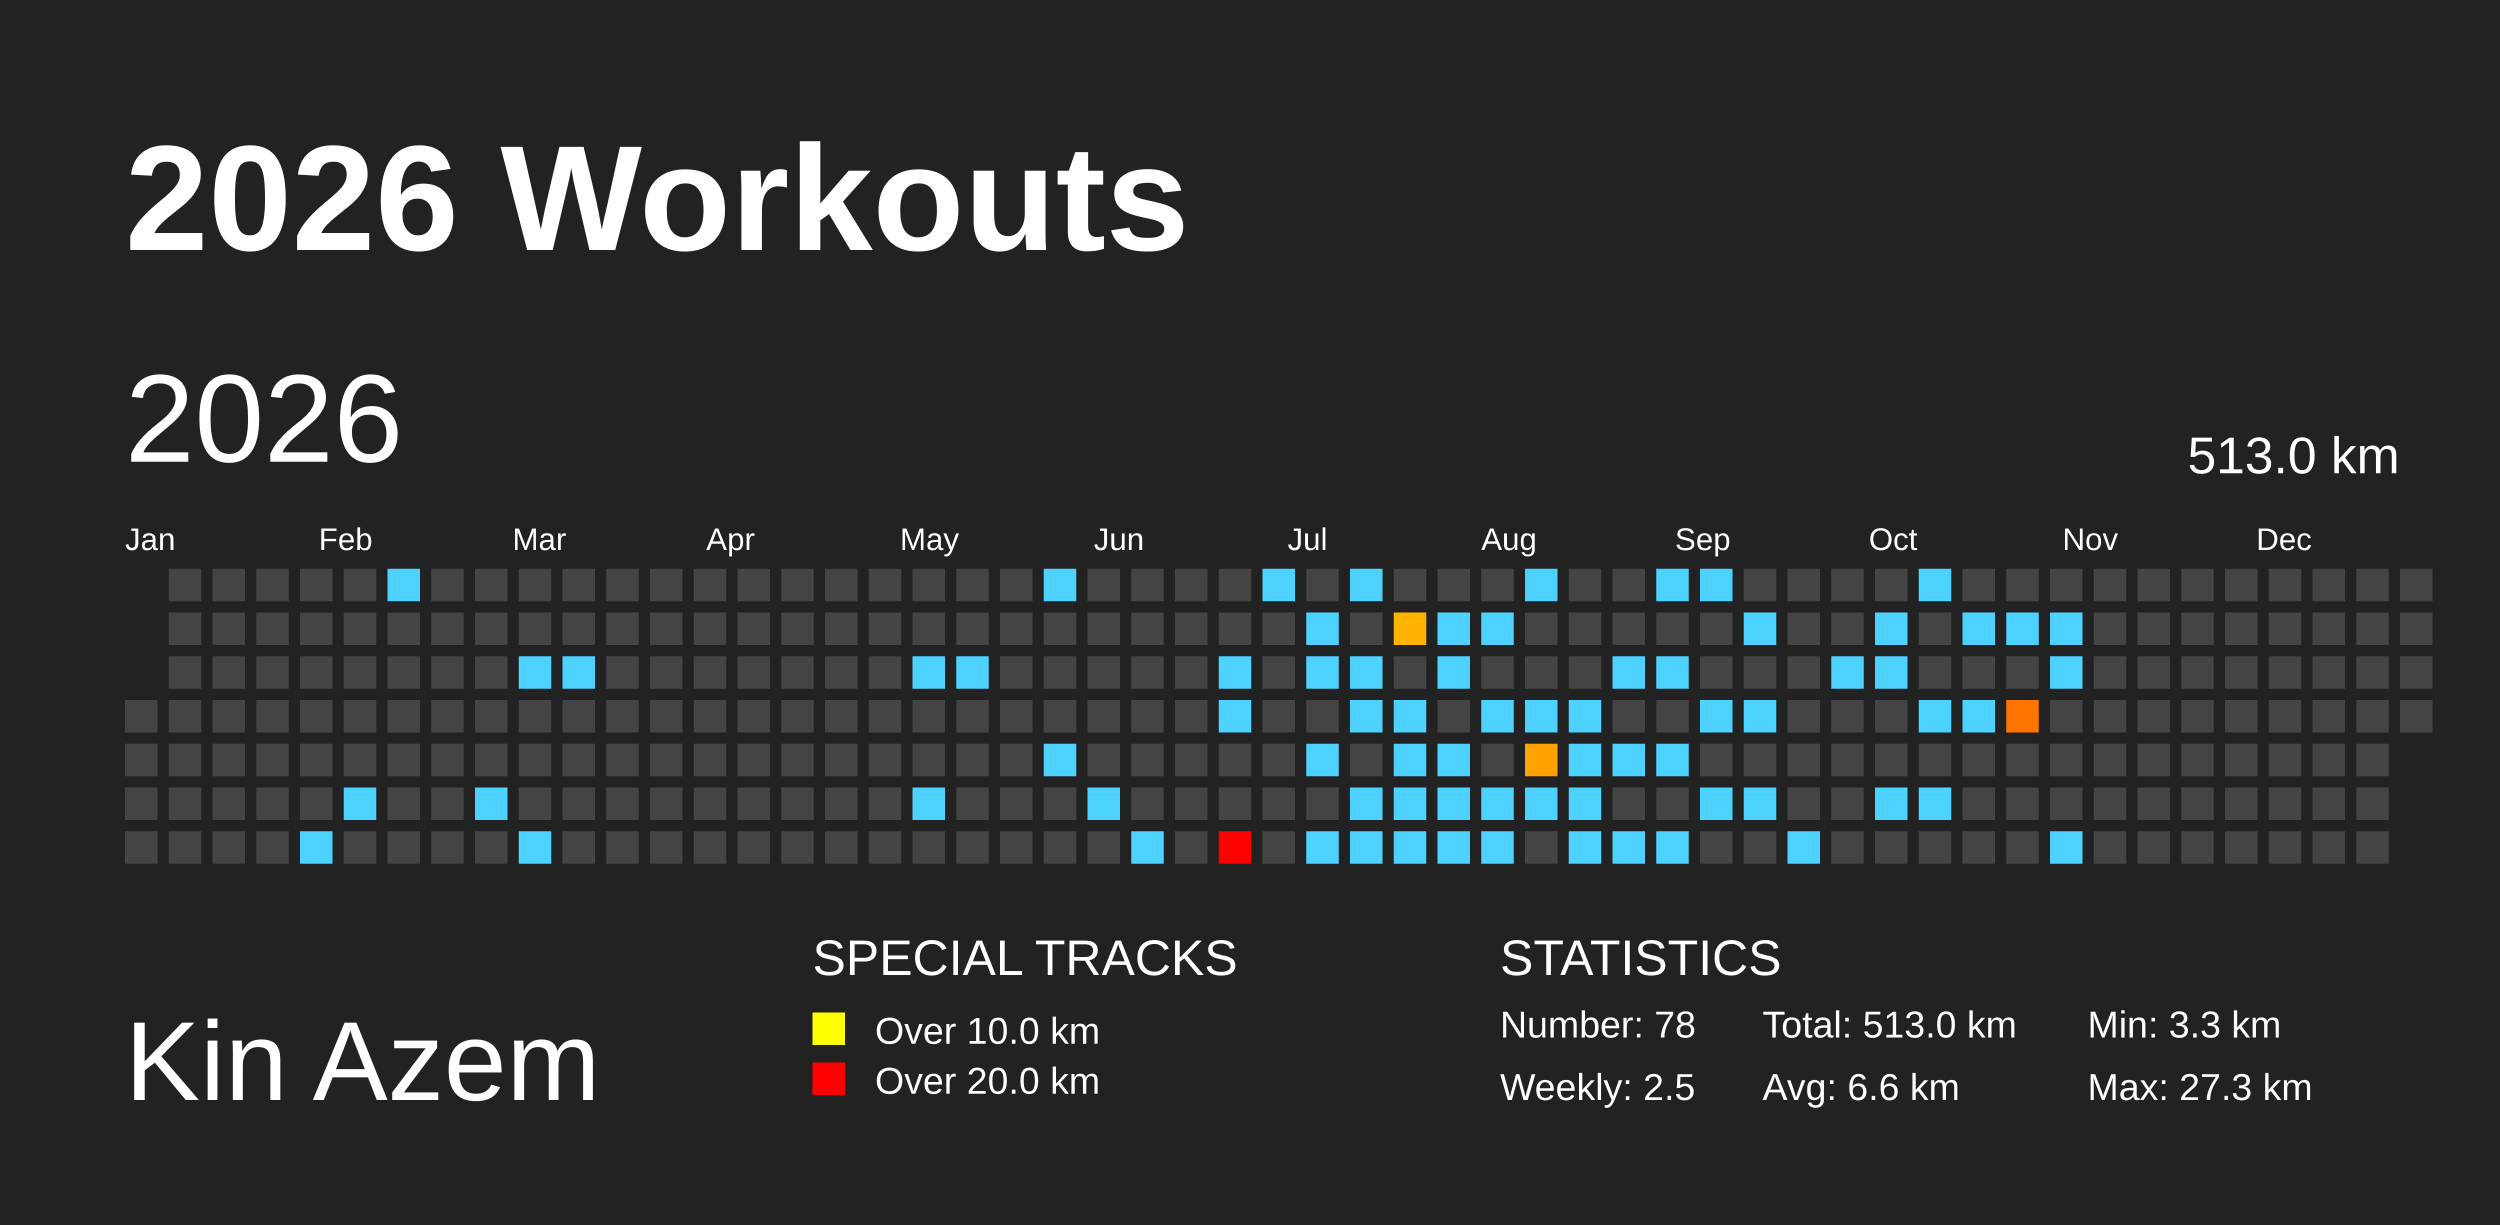
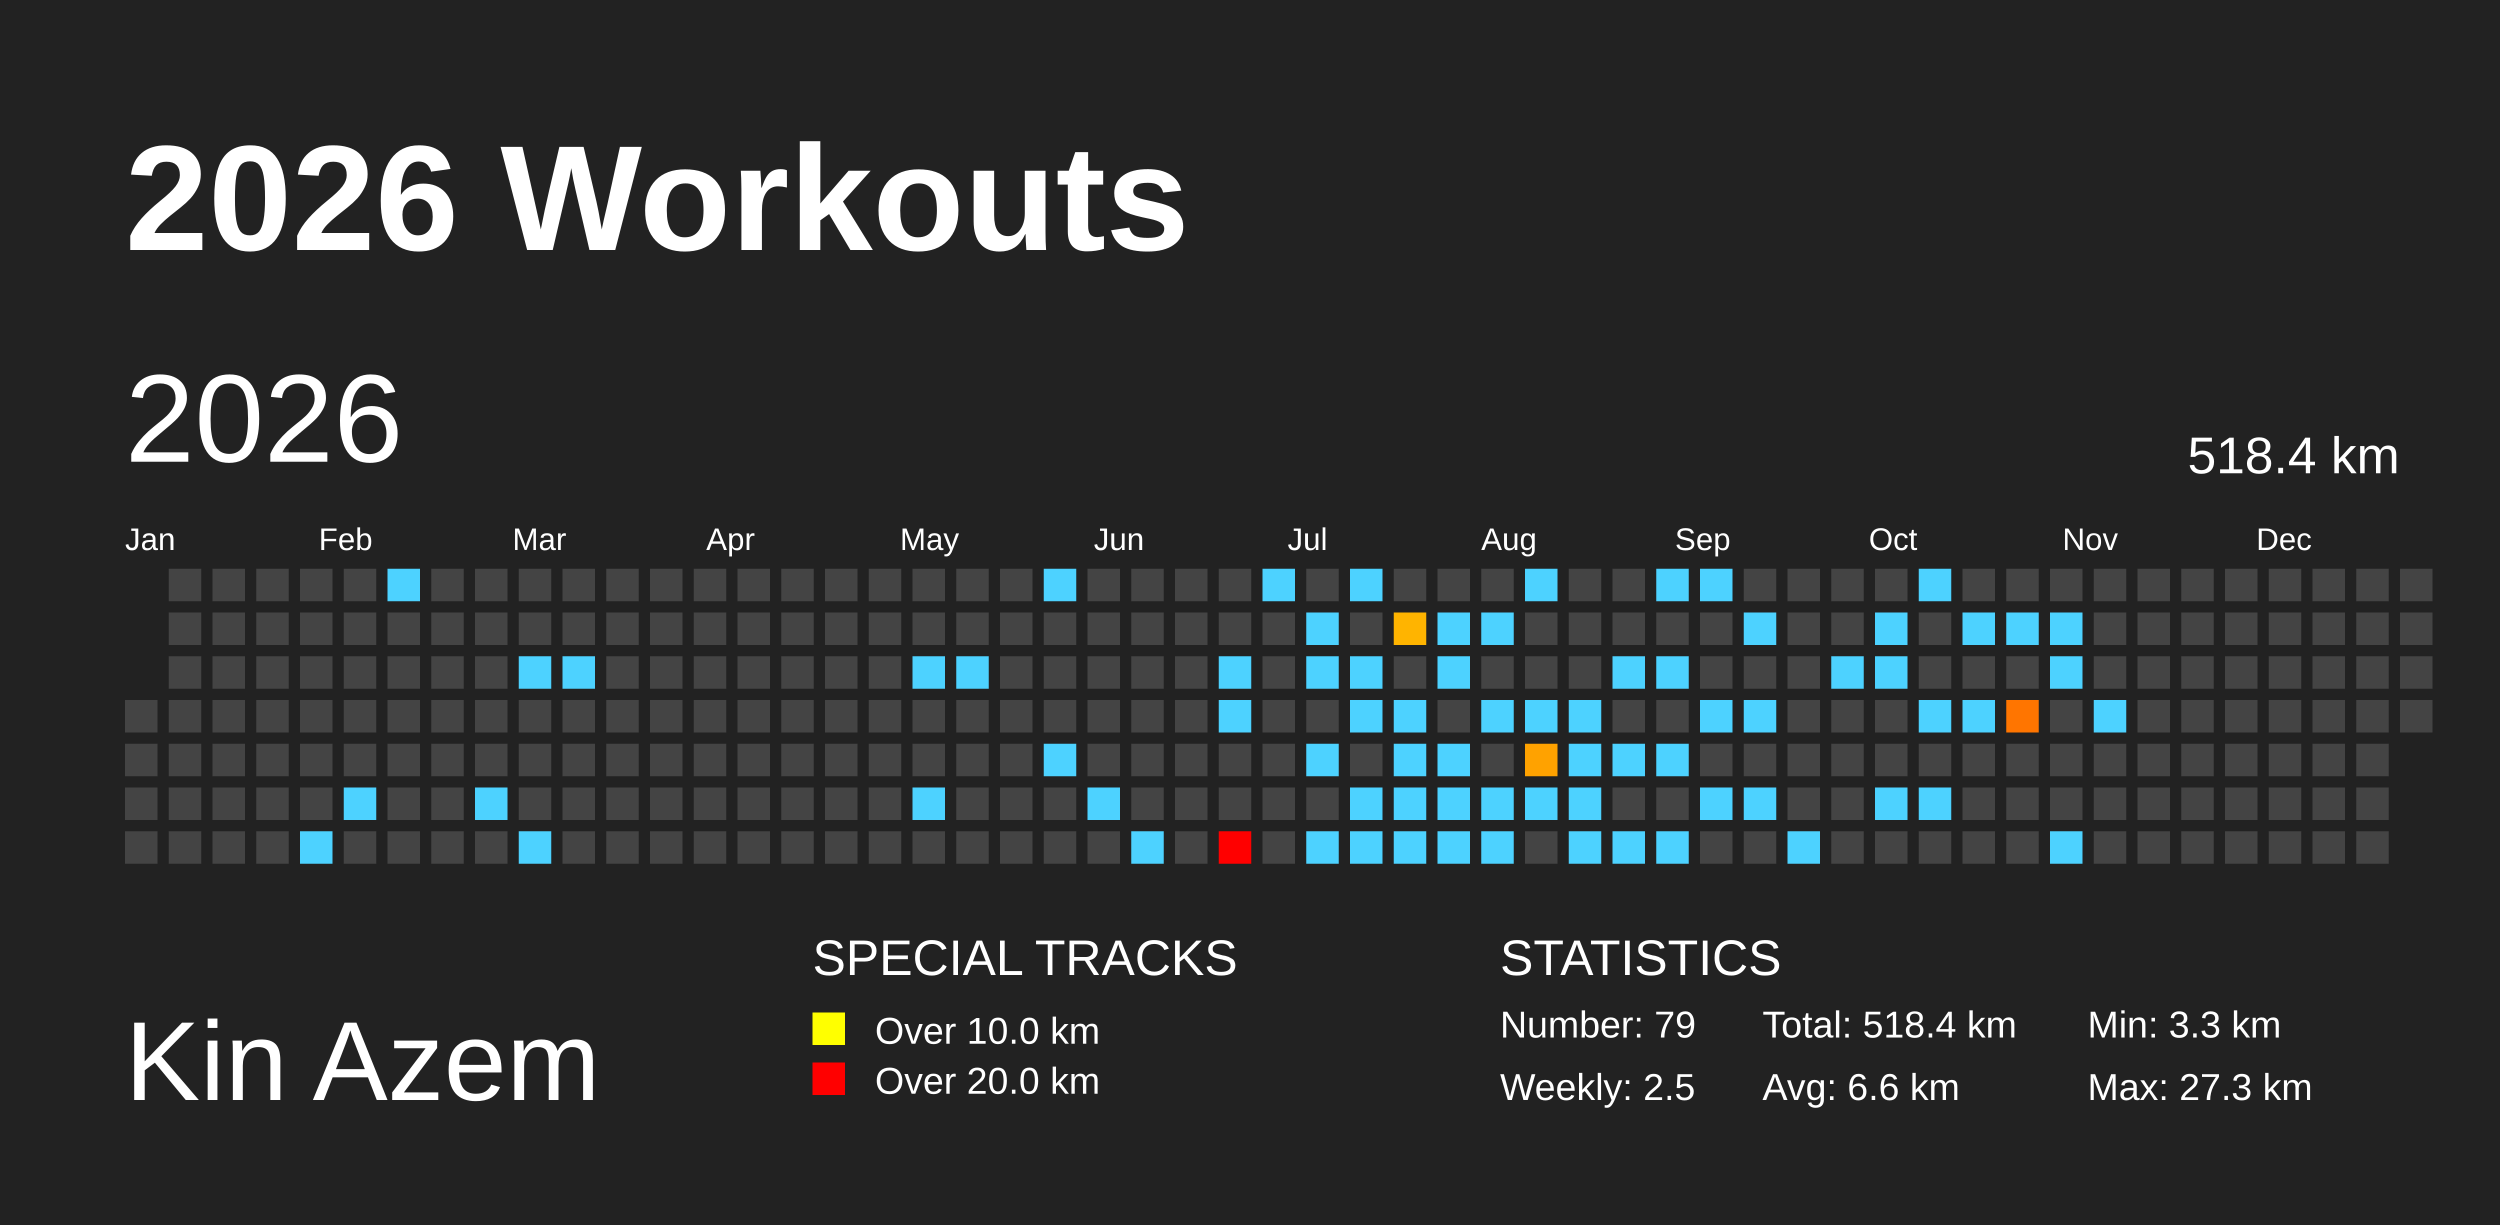
<svg xmlns="http://www.w3.org/2000/svg" baseProfile="full" height="98mm" version="1.1" viewBox="0,0,200,98" width="200mm">
  <defs>
    <pattern height="2" id="indoor-stripe" patternUnits="userSpaceOnUse" width="2">
      <line stroke="white" stroke-opacity="0.45" stroke-width="0.5" x1="0" x2="2" y1="2" y2="0" />
    </pattern>
  </defs>
  <rect fill="#222222" height="98" width="200" x="0" y="0" />
  <text fill="#FFFFFF" style="font-size:12px; font-family:Arial; font-weight:bold;" x="10" y="20">2026 Workouts</text>
  <text fill="#FFFFFF" style="font-size:9px; font-family:Arial" x="10" y="88">Kin Azem</text>
  <text fill="#FFFFFF" style="font-size:4px; font-family:Arial" x="65" y="78">SPECIAL TRACKS</text>
  <rect fill="yellow" height="2.6" width="2.6" x="65" y="81" />
  <text fill="#FFFFFF" style="font-size:3px; font-family:Arial" x="70" y="83.5">Over 10.0 km</text>
  <rect fill="red" height="2.6" width="2.6" x="65" y="85" />
  <text fill="#FFFFFF" style="font-size:3px; font-family:Arial" x="70" y="87.5">Over 20.0 km</text>
  <text fill="#FFFFFF" style="font-size:4px; font-family:Arial" x="120" y="78">STATISTICS</text>
-   <text fill="#FFFFFF" style="font-size:3px; font-family:Arial" x="120" y="83">Number: 78</text>
+   <text fill="#FFFFFF" style="font-size:3px; font-family:Arial" x="120" y="83">Number: 79</text>
  <text fill="#FFFFFF" style="font-size:3px; font-family:Arial" x="120" y="88">Weekly: 2.5</text>
-   <text fill="#FFFFFF" style="font-size:3px; font-family:Arial" x="141" y="83">Total: 513.0 km</text>
+   <text fill="#FFFFFF" style="font-size:3px; font-family:Arial" x="141" y="83">Total: 518.4 km</text>
  <text fill="#FFFFFF" style="font-size:3px; font-family:Arial" x="141" y="88">Avg: 6.6 km</text>
  <text fill="#FFFFFF" style="font-size:3px; font-family:Arial" x="167" y="83">Min: 3.3 km</text>
  <text fill="#FFFFFF" style="font-size:3px; font-family:Arial" x="167" y="88">Max: 27.3 km</text>
  <text dominant-baseline="hanging" fill="#FFFFFF" style="font-size:10.0px; font-family:Arial;" x="10" y="30">2026</text>
-   <text dominant-baseline="hanging" fill="#FFFFFF" style="font-size:4.125px; font-family:Arial;" x="175" y="35">513.0 km</text>
+   <text dominant-baseline="hanging" fill="#FFFFFF" style="font-size:4.125px; font-family:Arial;" x="175" y="35">518.4 km</text>
  <text fill="#FFFFFF" style="font-size:2.5px; font-family:Arial" x="10.0" y="44">Jan</text>
  <text fill="#FFFFFF" style="font-size:2.5px; font-family:Arial" x="25.5" y="44">Feb</text>
  <text fill="#FFFFFF" style="font-size:2.5px; font-family:Arial" x="41.0" y="44">Mar</text>
  <text fill="#FFFFFF" style="font-size:2.5px; font-family:Arial" x="56.5" y="44">Apr</text>
  <text fill="#FFFFFF" style="font-size:2.5px; font-family:Arial" x="72.0" y="44">May</text>
  <text fill="#FFFFFF" style="font-size:2.5px; font-family:Arial" x="87.5" y="44">Jun</text>
  <text fill="#FFFFFF" style="font-size:2.5px; font-family:Arial" x="103.0" y="44">Jul</text>
  <text fill="#FFFFFF" style="font-size:2.5px; font-family:Arial" x="118.5" y="44">Aug</text>
  <text fill="#FFFFFF" style="font-size:2.5px; font-family:Arial" x="134.0" y="44">Sep</text>
  <text fill="#FFFFFF" style="font-size:2.5px; font-family:Arial" x="149.5" y="44">Oct</text>
  <text fill="#FFFFFF" style="font-size:2.5px; font-family:Arial" x="165.0" y="44">Nov</text>
  <text fill="#FFFFFF" style="font-size:2.5px; font-family:Arial" x="180.5" y="44">Dec</text>
  <rect fill="#444444" height="2.6" width="2.6" x="10.0" y="56.0" />
  <rect fill="#444444" height="2.6" width="2.6" x="10.0" y="59.5" />
  <rect fill="#444444" height="2.6" width="2.6" x="10.0" y="63.0" />
  <rect fill="#444444" height="2.6" width="2.6" x="10.0" y="66.5" />
  <rect fill="#444444" height="2.6" width="2.6" x="13.5" y="45.5" />
  <rect fill="#444444" height="2.6" width="2.6" x="13.5" y="49.0" />
  <rect fill="#444444" height="2.6" width="2.6" x="13.5" y="52.5" />
  <rect fill="#444444" height="2.6" width="2.6" x="13.5" y="56.0" />
  <rect fill="#444444" height="2.6" width="2.6" x="13.5" y="59.5" />
  <rect fill="#444444" height="2.6" width="2.6" x="13.5" y="63.0" />
  <rect fill="#444444" height="2.6" width="2.6" x="13.5" y="66.5" />
  <rect fill="#444444" height="2.6" width="2.6" x="17.0" y="45.5" />
  <rect fill="#444444" height="2.6" width="2.6" x="17.0" y="49.0" />
  <rect fill="#444444" height="2.6" width="2.6" x="17.0" y="52.5" />
  <rect fill="#444444" height="2.6" width="2.6" x="17.0" y="56.0" />
  <rect fill="#444444" height="2.6" width="2.6" x="17.0" y="59.5" />
  <rect fill="#444444" height="2.6" width="2.6" x="17.0" y="63.0" />
  <rect fill="#444444" height="2.6" width="2.6" x="17.0" y="66.5" />
  <rect fill="#444444" height="2.6" width="2.6" x="20.5" y="45.5" />
  <rect fill="#444444" height="2.6" width="2.6" x="20.5" y="49.0" />
  <rect fill="#444444" height="2.6" width="2.6" x="20.5" y="52.5" />
  <rect fill="#444444" height="2.6" width="2.6" x="20.5" y="56.0" />
  <rect fill="#444444" height="2.6" width="2.6" x="20.5" y="59.5" />
  <rect fill="#444444" height="2.6" width="2.6" x="20.5" y="63.0" />
  <rect fill="#444444" height="2.6" width="2.6" x="20.5" y="66.5" />
  <rect fill="#444444" height="2.6" width="2.6" x="24.0" y="45.5" />
  <rect fill="#444444" height="2.6" width="2.6" x="24.0" y="49.0" />
  <rect fill="#444444" height="2.6" width="2.6" x="24.0" y="52.5" />
  <rect fill="#444444" height="2.6" width="2.6" x="24.0" y="56.0" />
  <rect fill="#444444" height="2.6" width="2.6" x="24.0" y="59.5" />
  <rect fill="#444444" height="2.6" width="2.6" x="24.0" y="63.0" />
  <rect fill="#4dd2ff" height="2.6" width="2.6" x="24.0" y="66.5" />
  <rect fill="#444444" height="2.6" width="2.6" x="27.5" y="45.5" />
  <rect fill="#444444" height="2.6" width="2.6" x="27.5" y="49.0" />
  <rect fill="#444444" height="2.6" width="2.6" x="27.5" y="52.5" />
  <rect fill="#444444" height="2.6" width="2.6" x="27.5" y="56.0" />
  <rect fill="#444444" height="2.6" width="2.6" x="27.5" y="59.5" />
  <rect fill="#4dd2ff" height="2.6" width="2.6" x="27.5" y="63.0" />
  <rect fill="#444444" height="2.6" width="2.6" x="27.5" y="66.5" />
  <rect fill="#4dd2ff" height="2.6" width="2.6" x="31.0" y="45.5" />
  <rect fill="#444444" height="2.6" width="2.6" x="31.0" y="49.0" />
  <rect fill="#444444" height="2.6" width="2.6" x="31.0" y="52.5" />
  <rect fill="#444444" height="2.6" width="2.6" x="31.0" y="56.0" />
  <rect fill="#444444" height="2.6" width="2.6" x="31.0" y="59.5" />
  <rect fill="#444444" height="2.6" width="2.6" x="31.0" y="63.0" />
  <rect fill="#444444" height="2.6" width="2.6" x="31.0" y="66.5" />
  <rect fill="#444444" height="2.6" width="2.6" x="34.5" y="45.5" />
  <rect fill="#444444" height="2.6" width="2.6" x="34.5" y="49.0" />
  <rect fill="#444444" height="2.6" width="2.6" x="34.5" y="52.5" />
  <rect fill="#444444" height="2.6" width="2.6" x="34.5" y="56.0" />
  <rect fill="#444444" height="2.6" width="2.6" x="34.5" y="59.5" />
  <rect fill="#444444" height="2.6" width="2.6" x="34.5" y="63.0" />
  <rect fill="#444444" height="2.6" width="2.6" x="34.5" y="66.5" />
  <rect fill="#444444" height="2.6" width="2.6" x="38.0" y="45.5" />
  <rect fill="#444444" height="2.6" width="2.6" x="38.0" y="49.0" />
  <rect fill="#444444" height="2.6" width="2.6" x="38.0" y="52.5" />
  <rect fill="#444444" height="2.6" width="2.6" x="38.0" y="56.0" />
  <rect fill="#444444" height="2.6" width="2.6" x="38.0" y="59.5" />
  <rect fill="#4dd2ff" height="2.6" width="2.6" x="38.0" y="63.0" />
  <rect fill="#444444" height="2.6" width="2.6" x="38.0" y="66.5" />
  <rect fill="#444444" height="2.6" width="2.6" x="41.5" y="45.5" />
  <rect fill="#444444" height="2.6" width="2.6" x="41.5" y="49.0" />
  <rect fill="#4dd2ff" height="2.6" width="2.6" x="41.5" y="52.5" />
  <rect fill="#444444" height="2.6" width="2.6" x="41.5" y="56.0" />
  <rect fill="#444444" height="2.6" width="2.6" x="41.5" y="59.5" />
  <rect fill="#444444" height="2.6" width="2.6" x="41.5" y="63.0" />
  <rect fill="#4dd2ff" height="2.6" width="2.6" x="41.5" y="66.5" />
  <rect fill="#444444" height="2.6" width="2.6" x="45.0" y="45.5" />
  <rect fill="#444444" height="2.6" width="2.6" x="45.0" y="49.0" />
  <rect fill="#4dd2ff" height="2.6" width="2.6" x="45.0" y="52.5" />
  <rect fill="#444444" height="2.6" width="2.6" x="45.0" y="56.0" />
  <rect fill="#444444" height="2.6" width="2.6" x="45.0" y="59.5" />
  <rect fill="#444444" height="2.6" width="2.6" x="45.0" y="63.0" />
  <rect fill="#444444" height="2.6" width="2.6" x="45.0" y="66.5" />
  <rect fill="#444444" height="2.6" width="2.6" x="48.5" y="45.5" />
  <rect fill="#444444" height="2.6" width="2.6" x="48.5" y="49.0" />
  <rect fill="#444444" height="2.6" width="2.6" x="48.5" y="52.5" />
  <rect fill="#444444" height="2.6" width="2.6" x="48.5" y="56.0" />
  <rect fill="#444444" height="2.6" width="2.6" x="48.5" y="59.5" />
  <rect fill="#444444" height="2.6" width="2.6" x="48.5" y="63.0" />
  <rect fill="#444444" height="2.6" width="2.6" x="48.5" y="66.5" />
  <rect fill="#444444" height="2.6" width="2.6" x="52.0" y="45.5" />
  <rect fill="#444444" height="2.6" width="2.6" x="52.0" y="49.0" />
  <rect fill="#444444" height="2.6" width="2.6" x="52.0" y="52.5" />
  <rect fill="#444444" height="2.6" width="2.6" x="52.0" y="56.0" />
  <rect fill="#444444" height="2.6" width="2.6" x="52.0" y="59.5" />
  <rect fill="#444444" height="2.6" width="2.6" x="52.0" y="63.0" />
  <rect fill="#444444" height="2.6" width="2.6" x="52.0" y="66.5" />
  <rect fill="#444444" height="2.6" width="2.6" x="55.5" y="45.5" />
  <rect fill="#444444" height="2.6" width="2.6" x="55.5" y="49.0" />
  <rect fill="#444444" height="2.6" width="2.6" x="55.5" y="52.5" />
  <rect fill="#444444" height="2.6" width="2.6" x="55.5" y="56.0" />
  <rect fill="#444444" height="2.6" width="2.6" x="55.5" y="59.5" />
  <rect fill="#444444" height="2.6" width="2.6" x="55.5" y="63.0" />
  <rect fill="#444444" height="2.6" width="2.6" x="55.5" y="66.5" />
  <rect fill="#444444" height="2.6" width="2.6" x="59.0" y="45.5" />
  <rect fill="#444444" height="2.6" width="2.6" x="59.0" y="49.0" />
  <rect fill="#444444" height="2.6" width="2.6" x="59.0" y="52.5" />
  <rect fill="#444444" height="2.6" width="2.6" x="59.0" y="56.0" />
  <rect fill="#444444" height="2.6" width="2.6" x="59.0" y="59.5" />
  <rect fill="#444444" height="2.6" width="2.6" x="59.0" y="63.0" />
  <rect fill="#444444" height="2.6" width="2.6" x="59.0" y="66.5" />
  <rect fill="#444444" height="2.6" width="2.6" x="62.5" y="45.5" />
  <rect fill="#444444" height="2.6" width="2.6" x="62.5" y="49.0" />
  <rect fill="#444444" height="2.6" width="2.6" x="62.5" y="52.5" />
  <rect fill="#444444" height="2.6" width="2.6" x="62.5" y="56.0" />
  <rect fill="#444444" height="2.6" width="2.6" x="62.5" y="59.5" />
  <rect fill="#444444" height="2.6" width="2.6" x="62.5" y="63.0" />
  <rect fill="#444444" height="2.6" width="2.6" x="62.5" y="66.5" />
  <rect fill="#444444" height="2.6" width="2.6" x="66.0" y="45.5" />
  <rect fill="#444444" height="2.6" width="2.6" x="66.0" y="49.0" />
  <rect fill="#444444" height="2.6" width="2.6" x="66.0" y="52.5" />
  <rect fill="#444444" height="2.6" width="2.6" x="66.0" y="56.0" />
  <rect fill="#444444" height="2.6" width="2.6" x="66.0" y="59.5" />
  <rect fill="#444444" height="2.6" width="2.6" x="66.0" y="63.0" />
  <rect fill="#444444" height="2.6" width="2.6" x="66.0" y="66.5" />
  <rect fill="#444444" height="2.6" width="2.6" x="69.5" y="45.5" />
  <rect fill="#444444" height="2.6" width="2.6" x="69.5" y="49.0" />
  <rect fill="#444444" height="2.6" width="2.6" x="69.5" y="52.5" />
  <rect fill="#444444" height="2.6" width="2.6" x="69.5" y="56.0" />
  <rect fill="#444444" height="2.6" width="2.6" x="69.5" y="59.5" />
  <rect fill="#444444" height="2.6" width="2.6" x="69.5" y="63.0" />
  <rect fill="#444444" height="2.6" width="2.6" x="69.5" y="66.5" />
  <rect fill="#444444" height="2.6" width="2.6" x="73.0" y="45.5" />
  <rect fill="#444444" height="2.6" width="2.6" x="73.0" y="49.0" />
  <rect fill="#4dd2ff" height="2.6" width="2.6" x="73.0" y="52.5" />
  <rect fill="#444444" height="2.6" width="2.6" x="73.0" y="56.0" />
  <rect fill="#444444" height="2.6" width="2.6" x="73.0" y="59.5" />
  <rect fill="#4dd2ff" height="2.6" width="2.6" x="73.0" y="63.0" />
  <rect fill="#444444" height="2.6" width="2.6" x="73.0" y="66.5" />
  <rect fill="#444444" height="2.6" width="2.6" x="76.5" y="45.5" />
  <rect fill="#444444" height="2.6" width="2.6" x="76.5" y="49.0" />
  <rect fill="#4dd2ff" height="2.6" width="2.6" x="76.5" y="52.5" />
  <rect fill="#444444" height="2.6" width="2.6" x="76.5" y="56.0" />
  <rect fill="#444444" height="2.6" width="2.6" x="76.5" y="59.5" />
  <rect fill="#444444" height="2.6" width="2.6" x="76.5" y="63.0" />
  <rect fill="#444444" height="2.6" width="2.6" x="76.5" y="66.5" />
  <rect fill="#444444" height="2.6" width="2.6" x="80.0" y="45.5" />
  <rect fill="#444444" height="2.6" width="2.6" x="80.0" y="49.0" />
  <rect fill="#444444" height="2.6" width="2.6" x="80.0" y="52.5" />
  <rect fill="#444444" height="2.6" width="2.6" x="80.0" y="56.0" />
  <rect fill="#444444" height="2.6" width="2.6" x="80.0" y="59.5" />
  <rect fill="#444444" height="2.6" width="2.6" x="80.0" y="63.0" />
  <rect fill="#444444" height="2.6" width="2.6" x="80.0" y="66.5" />
  <rect fill="#4dd2ff" height="2.6" width="2.6" x="83.5" y="45.5" />
  <rect fill="#444444" height="2.6" width="2.6" x="83.5" y="49.0" />
  <rect fill="#444444" height="2.6" width="2.6" x="83.5" y="52.5" />
  <rect fill="#444444" height="2.6" width="2.6" x="83.5" y="56.0" />
  <rect fill="#4dd2ff" height="2.6" width="2.6" x="83.5" y="59.5" />
  <rect fill="#444444" height="2.6" width="2.6" x="83.5" y="63.0" />
  <rect fill="#444444" height="2.6" width="2.6" x="83.5" y="66.5" />
  <rect fill="#444444" height="2.6" width="2.6" x="87.0" y="45.5" />
  <rect fill="#444444" height="2.6" width="2.6" x="87.0" y="49.0" />
  <rect fill="#444444" height="2.6" width="2.6" x="87.0" y="52.5" />
  <rect fill="#444444" height="2.6" width="2.6" x="87.0" y="56.0" />
  <rect fill="#444444" height="2.6" width="2.6" x="87.0" y="59.5" />
  <rect fill="#4dd2ff" height="2.6" width="2.6" x="87.0" y="63.0" />
  <rect fill="#444444" height="2.6" width="2.6" x="87.0" y="66.5" />
  <rect fill="#444444" height="2.6" width="2.6" x="90.5" y="45.5" />
  <rect fill="#444444" height="2.6" width="2.6" x="90.5" y="49.0" />
  <rect fill="#444444" height="2.6" width="2.6" x="90.5" y="52.5" />
  <rect fill="#444444" height="2.6" width="2.6" x="90.5" y="56.0" />
  <rect fill="#444444" height="2.6" width="2.6" x="90.5" y="59.5" />
  <rect fill="#444444" height="2.6" width="2.6" x="90.5" y="63.0" />
  <rect fill="#4dd2ff" height="2.6" width="2.6" x="90.5" y="66.5" />
  <rect fill="#444444" height="2.6" width="2.6" x="94.0" y="45.5" />
  <rect fill="#444444" height="2.6" width="2.6" x="94.0" y="49.0" />
  <rect fill="#444444" height="2.6" width="2.6" x="94.0" y="52.5" />
  <rect fill="#444444" height="2.6" width="2.6" x="94.0" y="56.0" />
  <rect fill="#444444" height="2.6" width="2.6" x="94.0" y="59.5" />
  <rect fill="#444444" height="2.6" width="2.6" x="94.0" y="63.0" />
  <rect fill="#444444" height="2.6" width="2.6" x="94.0" y="66.5" />
  <rect fill="#444444" height="2.6" width="2.6" x="97.5" y="45.5" />
  <rect fill="#444444" height="2.6" width="2.6" x="97.5" y="49.0" />
  <rect fill="#4dd2ff" height="2.6" width="2.6" x="97.5" y="52.5" />
  <rect fill="#4dd2ff" height="2.6" width="2.6" x="97.5" y="56.0" />
  <rect fill="#444444" height="2.6" width="2.6" x="97.5" y="59.5" />
  <rect fill="#444444" height="2.6" width="2.6" x="97.5" y="63.0" />
  <rect fill="red" height="2.6" width="2.6" x="97.5" y="66.5" />
  <rect fill="#4dd2ff" height="2.6" width="2.6" x="101.0" y="45.5" />
  <rect fill="#444444" height="2.6" width="2.6" x="101.0" y="49.0" />
  <rect fill="#444444" height="2.6" width="2.6" x="101.0" y="52.5" />
  <rect fill="#444444" height="2.6" width="2.6" x="101.0" y="56.0" />
  <rect fill="#444444" height="2.6" width="2.6" x="101.0" y="59.5" />
  <rect fill="#444444" height="2.6" width="2.6" x="101.0" y="63.0" />
  <rect fill="#444444" height="2.6" width="2.6" x="101.0" y="66.5" />
  <rect fill="#444444" height="2.6" width="2.6" x="104.5" y="45.5" />
  <rect fill="#4dd2ff" height="2.6" width="2.6" x="104.5" y="49.0" />
  <rect fill="#4dd2ff" height="2.6" width="2.6" x="104.5" y="52.5" />
  <rect fill="#444444" height="2.6" width="2.6" x="104.5" y="56.0" />
  <rect fill="#4dd2ff" height="2.6" width="2.6" x="104.5" y="59.5" />
  <rect fill="#444444" height="2.6" width="2.6" x="104.5" y="63.0" />
  <rect fill="#4dd2ff" height="2.6" width="2.6" x="104.5" y="66.5" />
  <rect fill="#4dd2ff" height="2.6" width="2.6" x="108.0" y="45.5" />
  <rect fill="#444444" height="2.6" width="2.6" x="108.0" y="49.0" />
  <rect fill="#4dd2ff" height="2.6" width="2.6" x="108.0" y="52.5" />
  <rect fill="#4dd2ff" height="2.6" width="2.6" x="108.0" y="56.0" />
  <rect fill="#444444" height="2.6" width="2.6" x="108.0" y="59.5" />
  <rect fill="#4dd2ff" height="2.6" width="2.6" x="108.0" y="63.0" />
  <rect fill="#4dd2ff" height="2.6" width="2.6" x="108.0" y="66.5" />
  <rect fill="#444444" height="2.6" width="2.6" x="111.5" y="45.5" />
  <rect fill="#ffb400" height="2.6" width="2.6" x="111.5" y="49.0" />
  <rect fill="#444444" height="2.6" width="2.6" x="111.5" y="52.5" />
  <rect fill="#4dd2ff" height="2.6" width="2.6" x="111.5" y="56.0" />
  <rect fill="#4dd2ff" height="2.6" width="2.6" x="111.5" y="59.5" />
  <rect fill="#4dd2ff" height="2.6" width="2.6" x="111.5" y="63.0" />
  <rect fill="#4dd2ff" height="2.6" width="2.6" x="111.5" y="66.5" />
  <rect fill="#444444" height="2.6" width="2.6" x="115.0" y="45.5" />
  <rect fill="#4dd2ff" height="2.6" width="2.6" x="115.0" y="49.0" />
  <rect fill="#4dd2ff" height="2.6" width="2.6" x="115.0" y="52.5" />
  <rect fill="#444444" height="2.6" width="2.6" x="115.0" y="56.0" />
  <rect fill="#4dd2ff" height="2.6" width="2.6" x="115.0" y="59.5" />
  <rect fill="#4dd2ff" height="2.6" width="2.6" x="115.0" y="63.0" />
  <rect fill="#4dd2ff" height="2.6" width="2.6" x="115.0" y="66.5" />
  <rect fill="#444444" height="2.6" width="2.6" x="118.5" y="45.5" />
  <rect fill="#4dd2ff" height="2.6" width="2.6" x="118.5" y="49.0" />
  <rect fill="#444444" height="2.6" width="2.6" x="118.5" y="52.5" />
  <rect fill="#4dd2ff" height="2.6" width="2.6" x="118.5" y="56.0" />
  <rect fill="#444444" height="2.6" width="2.6" x="118.5" y="59.5" />
  <rect fill="#4dd2ff" height="2.6" width="2.6" x="118.5" y="63.0" />
  <rect fill="#4dd2ff" height="2.6" width="2.6" x="118.5" y="66.5" />
  <rect fill="#4dd2ff" height="2.6" width="2.6" x="122.0" y="45.5" />
  <rect fill="#444444" height="2.6" width="2.6" x="122.0" y="49.0" />
  <rect fill="#444444" height="2.6" width="2.6" x="122.0" y="52.5" />
  <rect fill="#4dd2ff" height="2.6" width="2.6" x="122.0" y="56.0" />
  <rect fill="#ffa200" height="2.6" width="2.6" x="122.0" y="59.5" />
  <rect fill="#4dd2ff" height="2.6" width="2.6" x="122.0" y="63.0" />
  <rect fill="#444444" height="2.6" width="2.6" x="122.0" y="66.5" />
  <rect fill="#444444" height="2.6" width="2.6" x="125.5" y="45.5" />
  <rect fill="#444444" height="2.6" width="2.6" x="125.5" y="49.0" />
  <rect fill="#444444" height="2.6" width="2.6" x="125.5" y="52.5" />
  <rect fill="#4dd2ff" height="2.6" width="2.6" x="125.5" y="56.0" />
  <rect fill="#4dd2ff" height="2.6" width="2.6" x="125.5" y="59.5" />
  <rect fill="#4dd2ff" height="2.6" width="2.6" x="125.5" y="63.0" />
  <rect fill="#4dd2ff" height="2.6" width="2.6" x="125.5" y="66.5" />
  <rect fill="#444444" height="2.6" width="2.6" x="129.0" y="45.5" />
  <rect fill="#444444" height="2.6" width="2.6" x="129.0" y="49.0" />
  <rect fill="#4dd2ff" height="2.6" width="2.6" x="129.0" y="52.5" />
  <rect fill="#444444" height="2.6" width="2.6" x="129.0" y="56.0" />
  <rect fill="#4dd2ff" height="2.6" width="2.6" x="129.0" y="59.5" />
  <rect fill="#444444" height="2.6" width="2.6" x="129.0" y="63.0" />
  <rect fill="#4dd2ff" height="2.6" width="2.6" x="129.0" y="66.5" />
  <rect fill="#4dd2ff" height="2.6" width="2.6" x="132.5" y="45.5" />
  <rect fill="#444444" height="2.6" width="2.6" x="132.5" y="49.0" />
  <rect fill="#4dd2ff" height="2.6" width="2.6" x="132.5" y="52.5" />
  <rect fill="#444444" height="2.6" width="2.6" x="132.5" y="56.0" />
  <rect fill="#4dd2ff" height="2.6" width="2.6" x="132.5" y="59.5" />
  <rect fill="#444444" height="2.6" width="2.6" x="132.5" y="63.0" />
  <rect fill="#4dd2ff" height="2.6" width="2.6" x="132.5" y="66.5" />
  <rect fill="#4dd2ff" height="2.6" width="2.6" x="136.0" y="45.5" />
  <rect fill="#444444" height="2.6" width="2.6" x="136.0" y="49.0" />
  <rect fill="#444444" height="2.6" width="2.6" x="136.0" y="52.5" />
  <rect fill="#4dd2ff" height="2.6" width="2.6" x="136.0" y="56.0" />
  <rect fill="#444444" height="2.6" width="2.6" x="136.0" y="59.5" />
  <rect fill="#4dd2ff" height="2.6" width="2.6" x="136.0" y="63.0" />
  <rect fill="#444444" height="2.6" width="2.6" x="136.0" y="66.5" />
  <rect fill="#444444" height="2.6" width="2.6" x="139.5" y="45.5" />
  <rect fill="#4dd2ff" height="2.6" width="2.6" x="139.5" y="49.0" />
  <rect fill="#444444" height="2.6" width="2.6" x="139.5" y="52.5" />
  <rect fill="#4dd2ff" height="2.6" width="2.6" x="139.5" y="56.0" />
  <rect fill="#444444" height="2.6" width="2.6" x="139.5" y="59.5" />
  <rect fill="#4dd2ff" height="2.6" width="2.6" x="139.5" y="63.0" />
  <rect fill="#444444" height="2.6" width="2.6" x="139.5" y="66.5" />
  <rect fill="#444444" height="2.6" width="2.6" x="143.0" y="45.5" />
  <rect fill="#444444" height="2.6" width="2.6" x="143.0" y="49.0" />
  <rect fill="#444444" height="2.6" width="2.6" x="143.0" y="52.5" />
  <rect fill="#444444" height="2.6" width="2.6" x="143.0" y="56.0" />
  <rect fill="#444444" height="2.6" width="2.6" x="143.0" y="59.5" />
  <rect fill="#444444" height="2.6" width="2.6" x="143.0" y="63.0" />
  <rect fill="#4dd2ff" height="2.6" width="2.6" x="143.0" y="66.5" />
  <rect fill="#444444" height="2.6" width="2.6" x="146.5" y="45.5" />
  <rect fill="#444444" height="2.6" width="2.6" x="146.5" y="49.0" />
  <rect fill="#4dd2ff" height="2.6" width="2.6" x="146.5" y="52.5" />
  <rect fill="#444444" height="2.6" width="2.6" x="146.5" y="56.0" />
  <rect fill="#444444" height="2.6" width="2.6" x="146.5" y="59.5" />
  <rect fill="#444444" height="2.6" width="2.6" x="146.5" y="63.0" />
  <rect fill="#444444" height="2.6" width="2.6" x="146.5" y="66.5" />
  <rect fill="#444444" height="2.6" width="2.6" x="150.0" y="45.5" />
  <rect fill="#4dd2ff" height="2.6" width="2.6" x="150.0" y="49.0" />
  <rect fill="#4dd2ff" height="2.6" width="2.6" x="150.0" y="52.5" />
  <rect fill="#444444" height="2.6" width="2.6" x="150.0" y="56.0" />
  <rect fill="#444444" height="2.6" width="2.6" x="150.0" y="59.5" />
  <rect fill="#4dd2ff" height="2.6" width="2.6" x="150.0" y="63.0" />
  <rect fill="#444444" height="2.6" width="2.6" x="150.0" y="66.5" />
  <rect fill="#4dd2ff" height="2.6" width="2.6" x="153.5" y="45.5" />
  <rect fill="#444444" height="2.6" width="2.6" x="153.5" y="49.0" />
  <rect fill="#444444" height="2.6" width="2.6" x="153.5" y="52.5" />
  <rect fill="#4dd2ff" height="2.6" width="2.6" x="153.5" y="56.0" />
  <rect fill="#444444" height="2.6" width="2.6" x="153.5" y="59.5" />
  <rect fill="#4dd2ff" height="2.6" width="2.6" x="153.5" y="63.0" />
  <rect fill="#444444" height="2.6" width="2.6" x="153.5" y="66.5" />
  <rect fill="#444444" height="2.6" width="2.6" x="157.0" y="45.5" />
  <rect fill="#4dd2ff" height="2.6" width="2.6" x="157.0" y="49.0" />
  <rect fill="#444444" height="2.6" width="2.6" x="157.0" y="52.5" />
  <rect fill="#4dd2ff" height="2.6" width="2.6" x="157.0" y="56.0" />
  <rect fill="#444444" height="2.6" width="2.6" x="157.0" y="59.5" />
  <rect fill="#444444" height="2.6" width="2.6" x="157.0" y="63.0" />
  <rect fill="#444444" height="2.6" width="2.6" x="157.0" y="66.5" />
  <rect fill="#444444" height="2.6" width="2.6" x="160.5" y="45.5" />
  <rect fill="#4dd2ff" height="2.6" width="2.6" x="160.5" y="49.0" />
  <rect fill="#444444" height="2.6" width="2.6" x="160.5" y="52.5" />
  <rect fill="#ff7500" height="2.6" width="2.6" x="160.5" y="56.0" />
  <rect fill="#444444" height="2.6" width="2.6" x="160.5" y="59.5" />
  <rect fill="#444444" height="2.6" width="2.6" x="160.5" y="63.0" />
  <rect fill="#444444" height="2.6" width="2.6" x="160.5" y="66.5" />
  <rect fill="#444444" height="2.6" width="2.6" x="164.0" y="45.5" />
  <rect fill="#4dd2ff" height="2.6" width="2.6" x="164.0" y="49.0" />
  <rect fill="#4dd2ff" height="2.6" width="2.6" x="164.0" y="52.5" />
  <rect fill="#444444" height="2.6" width="2.6" x="164.0" y="56.0" />
  <rect fill="#444444" height="2.6" width="2.6" x="164.0" y="59.5" />
  <rect fill="#444444" height="2.6" width="2.6" x="164.0" y="63.0" />
  <rect fill="#4dd2ff" height="2.6" width="2.6" x="164.0" y="66.5" />
  <rect fill="#444444" height="2.6" width="2.6" x="167.5" y="45.5" />
  <rect fill="#444444" height="2.6" width="2.6" x="167.5" y="49.0" />
  <rect fill="#444444" height="2.6" width="2.6" x="167.5" y="52.5" />
-   <rect fill="#444444" height="2.6" width="2.6" x="167.5" y="56.0" />
+   <rect fill="#4dd2ff" height="2.6" width="2.6" x="167.5" y="56.0" />
  <rect fill="#444444" height="2.6" width="2.6" x="167.5" y="59.5" />
  <rect fill="#444444" height="2.6" width="2.6" x="167.5" y="63.0" />
  <rect fill="#444444" height="2.6" width="2.6" x="167.5" y="66.5" />
  <rect fill="#444444" height="2.6" width="2.6" x="171.0" y="45.5" />
  <rect fill="#444444" height="2.6" width="2.6" x="171.0" y="49.0" />
  <rect fill="#444444" height="2.6" width="2.6" x="171.0" y="52.5" />
  <rect fill="#444444" height="2.6" width="2.6" x="171.0" y="56.0" />
  <rect fill="#444444" height="2.6" width="2.6" x="171.0" y="59.5" />
  <rect fill="#444444" height="2.6" width="2.6" x="171.0" y="63.0" />
  <rect fill="#444444" height="2.6" width="2.6" x="171.0" y="66.5" />
  <rect fill="#444444" height="2.6" width="2.6" x="174.5" y="45.5" />
  <rect fill="#444444" height="2.6" width="2.6" x="174.5" y="49.0" />
  <rect fill="#444444" height="2.6" width="2.6" x="174.5" y="52.5" />
  <rect fill="#444444" height="2.6" width="2.6" x="174.5" y="56.0" />
  <rect fill="#444444" height="2.6" width="2.6" x="174.5" y="59.5" />
  <rect fill="#444444" height="2.6" width="2.6" x="174.5" y="63.0" />
  <rect fill="#444444" height="2.6" width="2.6" x="174.5" y="66.5" />
  <rect fill="#444444" height="2.6" width="2.6" x="178.0" y="45.5" />
  <rect fill="#444444" height="2.6" width="2.6" x="178.0" y="49.0" />
  <rect fill="#444444" height="2.6" width="2.6" x="178.0" y="52.5" />
  <rect fill="#444444" height="2.6" width="2.6" x="178.0" y="56.0" />
  <rect fill="#444444" height="2.6" width="2.6" x="178.0" y="59.5" />
  <rect fill="#444444" height="2.6" width="2.6" x="178.0" y="63.0" />
  <rect fill="#444444" height="2.6" width="2.6" x="178.0" y="66.5" />
  <rect fill="#444444" height="2.6" width="2.6" x="181.5" y="45.5" />
  <rect fill="#444444" height="2.6" width="2.6" x="181.5" y="49.0" />
  <rect fill="#444444" height="2.6" width="2.6" x="181.5" y="52.5" />
  <rect fill="#444444" height="2.6" width="2.6" x="181.5" y="56.0" />
  <rect fill="#444444" height="2.6" width="2.6" x="181.5" y="59.5" />
  <rect fill="#444444" height="2.6" width="2.6" x="181.5" y="63.0" />
  <rect fill="#444444" height="2.6" width="2.6" x="181.5" y="66.5" />
  <rect fill="#444444" height="2.6" width="2.6" x="185.0" y="45.5" />
  <rect fill="#444444" height="2.6" width="2.6" x="185.0" y="49.0" />
  <rect fill="#444444" height="2.6" width="2.6" x="185.0" y="52.5" />
  <rect fill="#444444" height="2.6" width="2.6" x="185.0" y="56.0" />
  <rect fill="#444444" height="2.6" width="2.6" x="185.0" y="59.5" />
  <rect fill="#444444" height="2.6" width="2.6" x="185.0" y="63.0" />
  <rect fill="#444444" height="2.6" width="2.6" x="185.0" y="66.5" />
  <rect fill="#444444" height="2.6" width="2.6" x="188.5" y="45.5" />
  <rect fill="#444444" height="2.6" width="2.6" x="188.5" y="49.0" />
  <rect fill="#444444" height="2.6" width="2.6" x="188.5" y="52.5" />
  <rect fill="#444444" height="2.6" width="2.6" x="188.5" y="56.0" />
  <rect fill="#444444" height="2.6" width="2.6" x="188.5" y="59.5" />
  <rect fill="#444444" height="2.6" width="2.6" x="188.5" y="63.0" />
  <rect fill="#444444" height="2.6" width="2.6" x="188.5" y="66.5" />
  <rect fill="#444444" height="2.6" width="2.6" x="192.0" y="45.5" />
  <rect fill="#444444" height="2.6" width="2.6" x="192.0" y="49.0" />
  <rect fill="#444444" height="2.6" width="2.6" x="192.0" y="52.5" />
  <rect fill="#444444" height="2.6" width="2.6" x="192.0" y="56.0" />
</svg>
